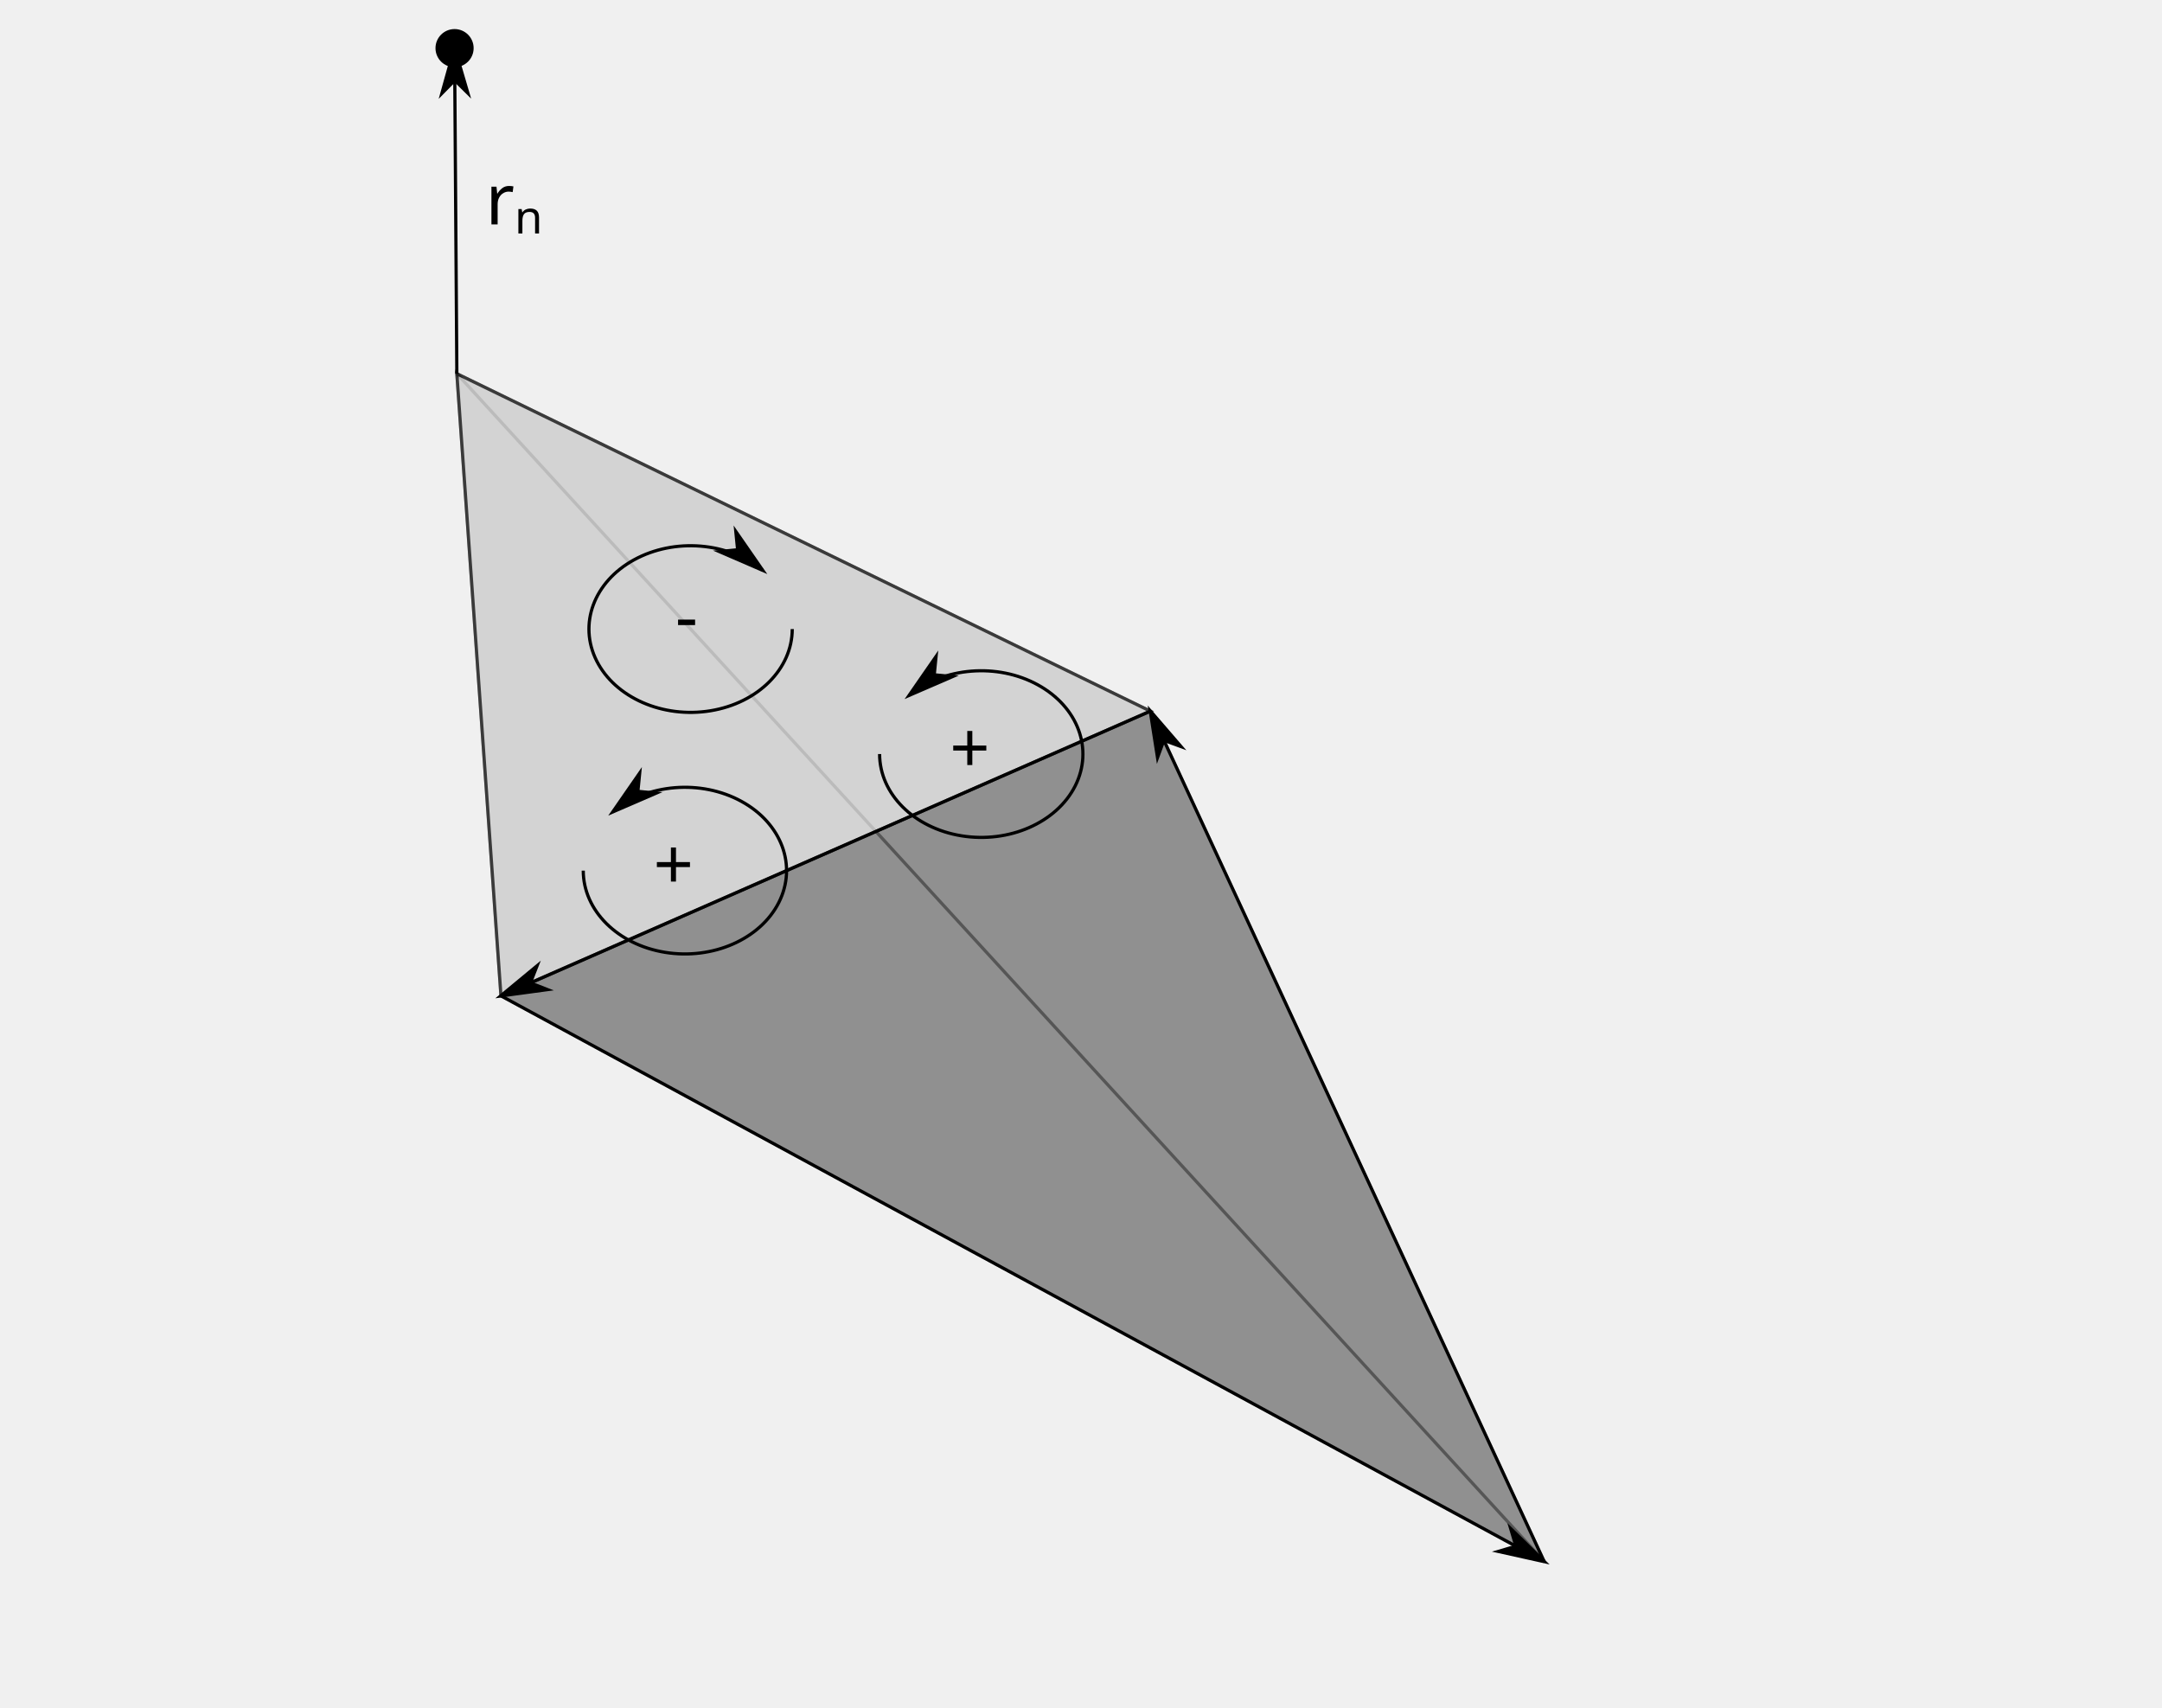
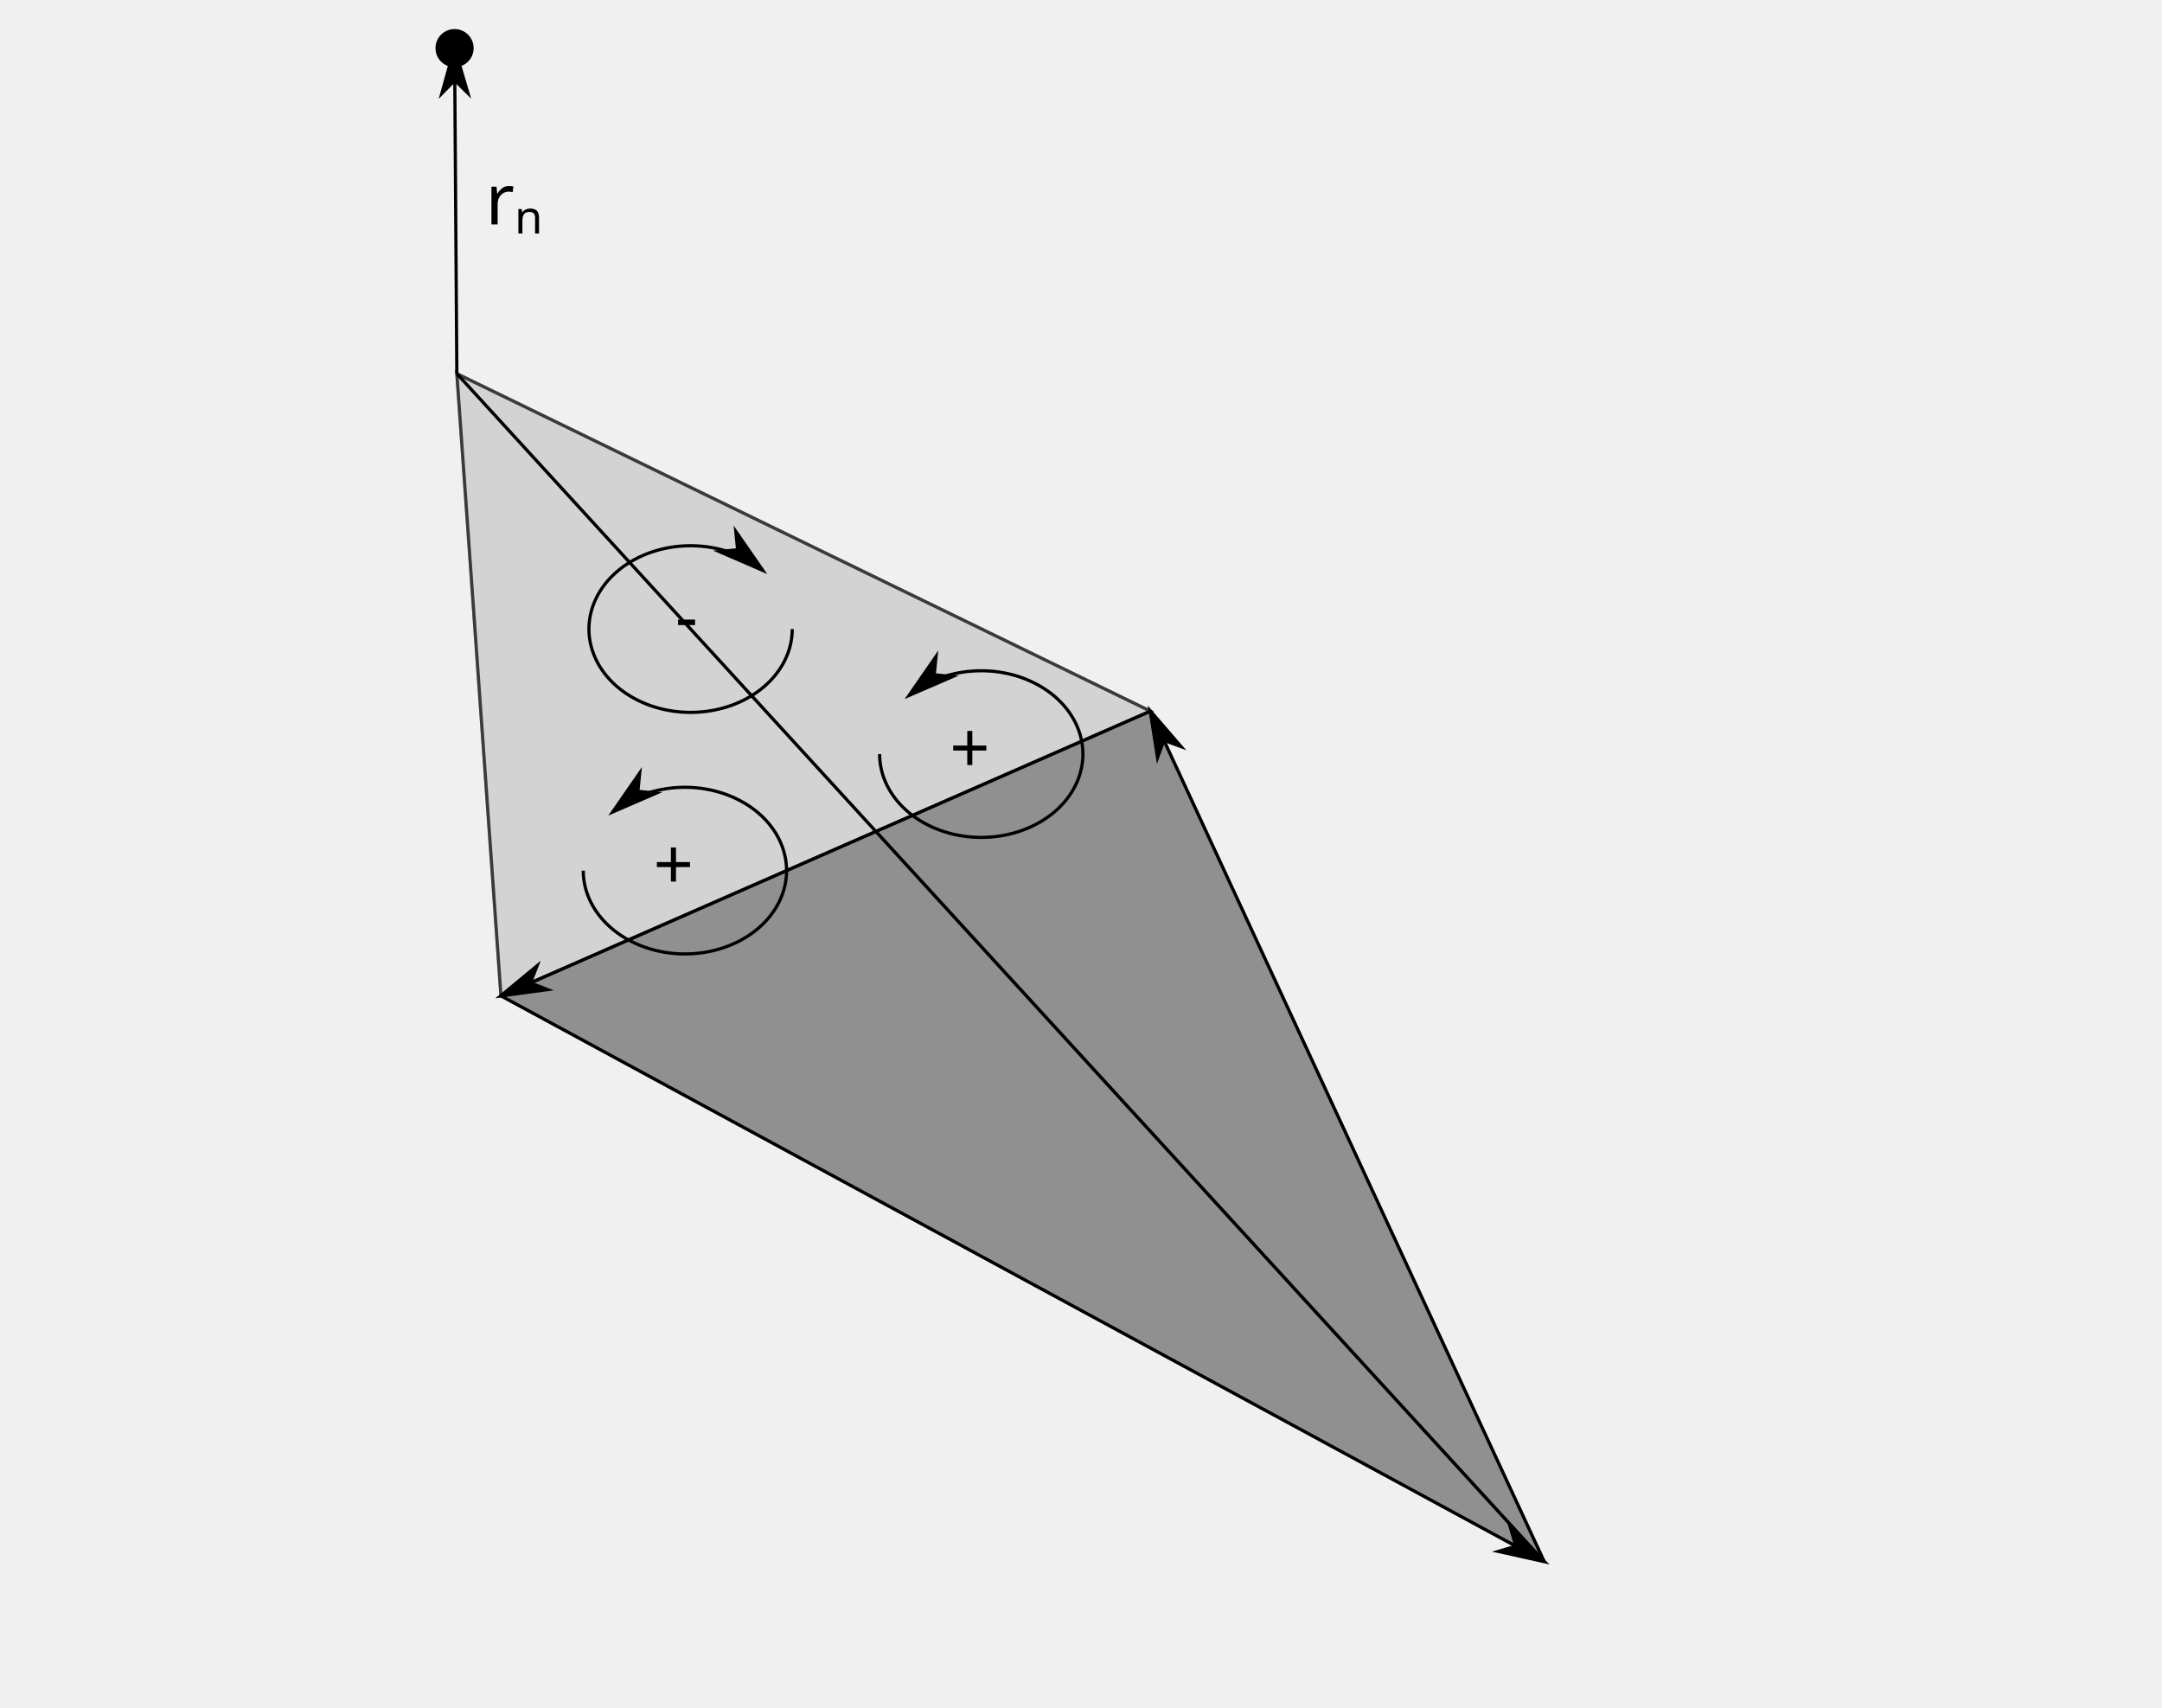
<svg xmlns="http://www.w3.org/2000/svg" width="676.063" height="533.996" id="svg2" version="1.1">
  <defs id="defs4">
    <marker orient="auto" refY="0" refX="0" id="DotM" style="overflow:visible">
      <path id="path3825" d="m -2.5,-1 c 0,2.76 -2.24,5 -5,5 -2.76,0 -5,-2.24 -5,-5 0,-2.76 2.24,-5 5,-5 2.76,0 5,2.24 5,5 z" style="fill-rule:evenodd;stroke:#000000;stroke-width:1pt" transform="matrix(0.4,0,0,0.4,2.96,0.4)" />
    </marker>
    <marker orient="auto" refY="0" refX="0" id="Arrow1Lend" style="overflow:visible">
      <path id="path3764" d="M 0,0 5,-5 -12.5,0 5,5 0,0 z" style="fill-rule:evenodd;stroke:#000000;stroke-width:1pt" transform="matrix(-0.8,0,0,-0.8,-10,0)" />
    </marker>
    <marker orient="auto" refY="0" refX="0" id="Arrow1Lstart" style="overflow:visible">
      <path id="path3761" d="M 0,0 5,-5 -12.5,0 5,5 0,0 z" style="fill-rule:evenodd;stroke:#000000;stroke-width:1pt" transform="matrix(0.8,0,0,0.8,10,0)" />
    </marker>
    <marker orient="auto" refY="0" refX="0" id="DotL" style="overflow:visible">
      <path id="path3822" d="m -2.5,-1 c 0,2.76 -2.24,5 -5,5 -2.76,0 -5,-2.24 -5,-5 0,-2.76 2.24,-5 5,-5 2.76,0 5,2.24 5,5 z" style="fill-rule:evenodd;stroke:#000000;stroke-width:1pt" transform="matrix(0.8,0,0,0.8,5.92,0.8)" />
    </marker>
    <marker orient="auto" refY="0" refX="0" id="Arrow1Lend-1" style="overflow:visible">
      <path id="path3764-5" d="M 0,0 5,-5 -12.5,0 5,5 0,0 z" style="fill-rule:evenodd;stroke:#000000;stroke-width:1pt" transform="matrix(-0.8,0,0,-0.8,-10,0)" />
    </marker>
    <marker orient="auto" refY="0" refX="0" id="Arrow1Lend-1-3" style="overflow:visible">
      <path id="path3764-5-6" d="M 0,0 5,-5 -12.5,0 5,5 0,0 z" style="fill-rule:evenodd;stroke:#000000;stroke-width:1pt" transform="matrix(-0.8,0,0,-0.8,-10,0)" />
    </marker>
    <marker orient="auto" refY="0" refX="0" id="Arrow1Lend-1-0" style="overflow:visible">
      <path id="path3764-5-1" d="M 0,0 5,-5 -12.5,0 5,5 0,0 z" style="fill-rule:evenodd;stroke:#000000;stroke-width:1pt" transform="matrix(-0.8,0,0,-0.8,-10,0)" />
    </marker>
    <marker orient="auto" refY="0" refX="0" id="Arrow1Lstart-1" style="overflow:visible">
      <path id="path3761-3" d="M 0,0 5,-5 -12.5,0 5,5 0,0 Z" style="fill-rule:evenodd;stroke:#000000;stroke-width:1pt" transform="matrix(0.8,0,0,0.8,10,0)" />
    </marker>
  </defs>
  <g id="layer1" transform="translate(-35.86549,-80.46014)">
    <path style="fill:#000000;stroke:#000000;stroke-width:1px;stroke-linecap:butt;stroke-linejoin:miter;stroke-opacity:1;opacity:0.4" d="M 359.72,222.374 142.857,116.853 482.857,488.282 z" id="path5157" transform="translate(35.86549,80.46014)" />
    <path style="fill:#000000;stroke:#000000;stroke-width:1px;stroke-linecap:butt;stroke-linejoin:miter;stroke-opacity:1;opacity:0.4" d="M 482.857,488.282 142.857,116.853 156.653,311.389 z" id="path5155" transform="translate(35.86549,80.46014)" />
    <path style="fill:#ffffff;stroke:#000000;stroke-width:1px;stroke-linecap:butt;stroke-linejoin:miter;stroke-opacity:1;opacity:0.6" d="m 156.653,311.389 -13.796,-194.536 216.863,105.521 -203.067,89.014" id="path5153" transform="translate(35.86549,80.46014)" />
    <circle id="path4753" style="fill:#000000;stroke:none" cx="178.009" cy="95.512" r="5.964" />
    <text xml:space="preserve" style="font-style:normal;font-weight:normal;font-size:22px;line-height:125%;font-family:Sans;letter-spacing:0px;word-spacing:0px;fill:#000000;fill-opacity:1;stroke:none" x="187.663" y="150.623" id="text6299">
      <tspan id="tspan6301" x="187.663" y="150.623">r<tspan style="font-size:65%;baseline-shift:sub" id="tspan4299">n</tspan>
      </tspan>
    </text>
    <path style="opacity:1;fill:none;stroke:#000000;marker-mid:none;marker-start:none;marker-end:url(#Arrow1Lend-1)" id="path6303" d="m 228.214,206.853 a 31.786,26.056 0 0 1 -25.585,25.555 31.786,26.056 0 0 1 -35.567,-15.584 31.786,26.056 0 0 1 11.707,-31.636 31.786,26.056 0 0 1 40.135,3.24" transform="translate(55.38933,70.31211)" />
+     <path style="fill:none;fill-rule:evenodd;stroke:#000000;stroke-width:1px;stroke-linecap:butt;stroke-linejoin:miter;stroke-opacity:1" d="M 178.723,197.313 518.723,568.742" id="path4219" />
    <text xml:space="preserve" style="font-size:22px;font-style:normal;font-weight:normal;line-height:125%;letter-spacing:0px;word-spacing:0px;fill:#000000;fill-opacity:1;stroke:none;font-family:Sans" x="247.02" y="280.953" id="text7255">
      <tspan id="tspan7257" x="247.02" y="280.953">-</tspan>
    </text>
    <path style="fill:none;stroke:#000000;marker-start:none;marker-mid:none;marker-end:url(#Arrow1Lend-1)" id="path6303-2" d="m 228.214,206.853 a 31.786,26.056 0 0 1 -25.585,25.555 31.786,26.056 0 0 1 -35.567,-15.584 31.786,26.056 0 0 1 11.707,-31.636 31.786,26.056 0 0 1 40.135,3.24" transform="matrix(-1,0,0,1,446.4658,145.8494)" />
    <text xml:space="preserve" style="font-size:22px;font-style:normal;font-weight:normal;line-height:125%;letter-spacing:0px;word-spacing:0px;fill:#000000;fill-opacity:1;stroke:none;font-family:Sans" x="240.179" y="358.565" id="text7283">
      <tspan id="tspan7285" x="240.179" y="358.565">+</tspan>
      <tspan x="240.179" y="386.065" id="tspan7287" />
    </text>
    <path style="fill:none;stroke:#000000;marker-start:none;marker-mid:none;marker-end:url(#Arrow1Lend-1)" id="path6303-2-1" d="m 228.214,206.853 a 31.786,26.056 0 0 1 -25.585,25.555 31.786,26.056 0 0 1 -35.567,-15.584 31.786,26.056 0 0 1 11.707,-31.636 31.786,26.056 0 0 1 40.135,3.24" transform="matrix(-1,0,0,1,539.1362,109.4072)" />
    <text xml:space="preserve" style="font-size:22px;font-style:normal;font-weight:normal;line-height:125%;letter-spacing:0px;word-spacing:0px;fill:#000000;fill-opacity:1;stroke:none;font-family:Sans" x="332.85" y="322.123" id="text7283-8">
      <tspan id="tspan7285-1" x="332.85" y="322.123">+</tspan>
      <tspan x="332.85" y="349.623" id="tspan7287-8" />
    </text>
    <path style="fill:none;stroke:#000000;stroke-width:1px;stroke-linecap:butt;stroke-linejoin:miter;stroke-opacity:1;marker-start:url(#Arrow1Lstart)" d="M 395.586,302.835 518.723,568.742" id="path4767" />
    <path style="fill:none;stroke:#000000;stroke-width:1px;stroke-linecap:butt;stroke-linejoin:miter;stroke-opacity:1;marker-start:url(#Arrow1Lstart)" d="M 518.723,568.742 192.518,391.849" id="path4751" />
    <path style="fill:none;stroke:#000000;stroke-width:1px;stroke-linecap:butt;stroke-linejoin:miter;stroke-opacity:1;marker-start:url(#Arrow1Lstart)" d="m 192.518,391.849 203.067,-89.014" id="path4769" />
    <path style="fill:none;stroke:#000000;stroke-width:1px;stroke-linecap:butt;stroke-linejoin:miter;stroke-opacity:1;marker-start:url(#Arrow1Lstart-1);marker-mid:none;marker-end:none" d="m 178.009,95.512 0.713,101.801" id="path4755" />
  </g>
</svg>
